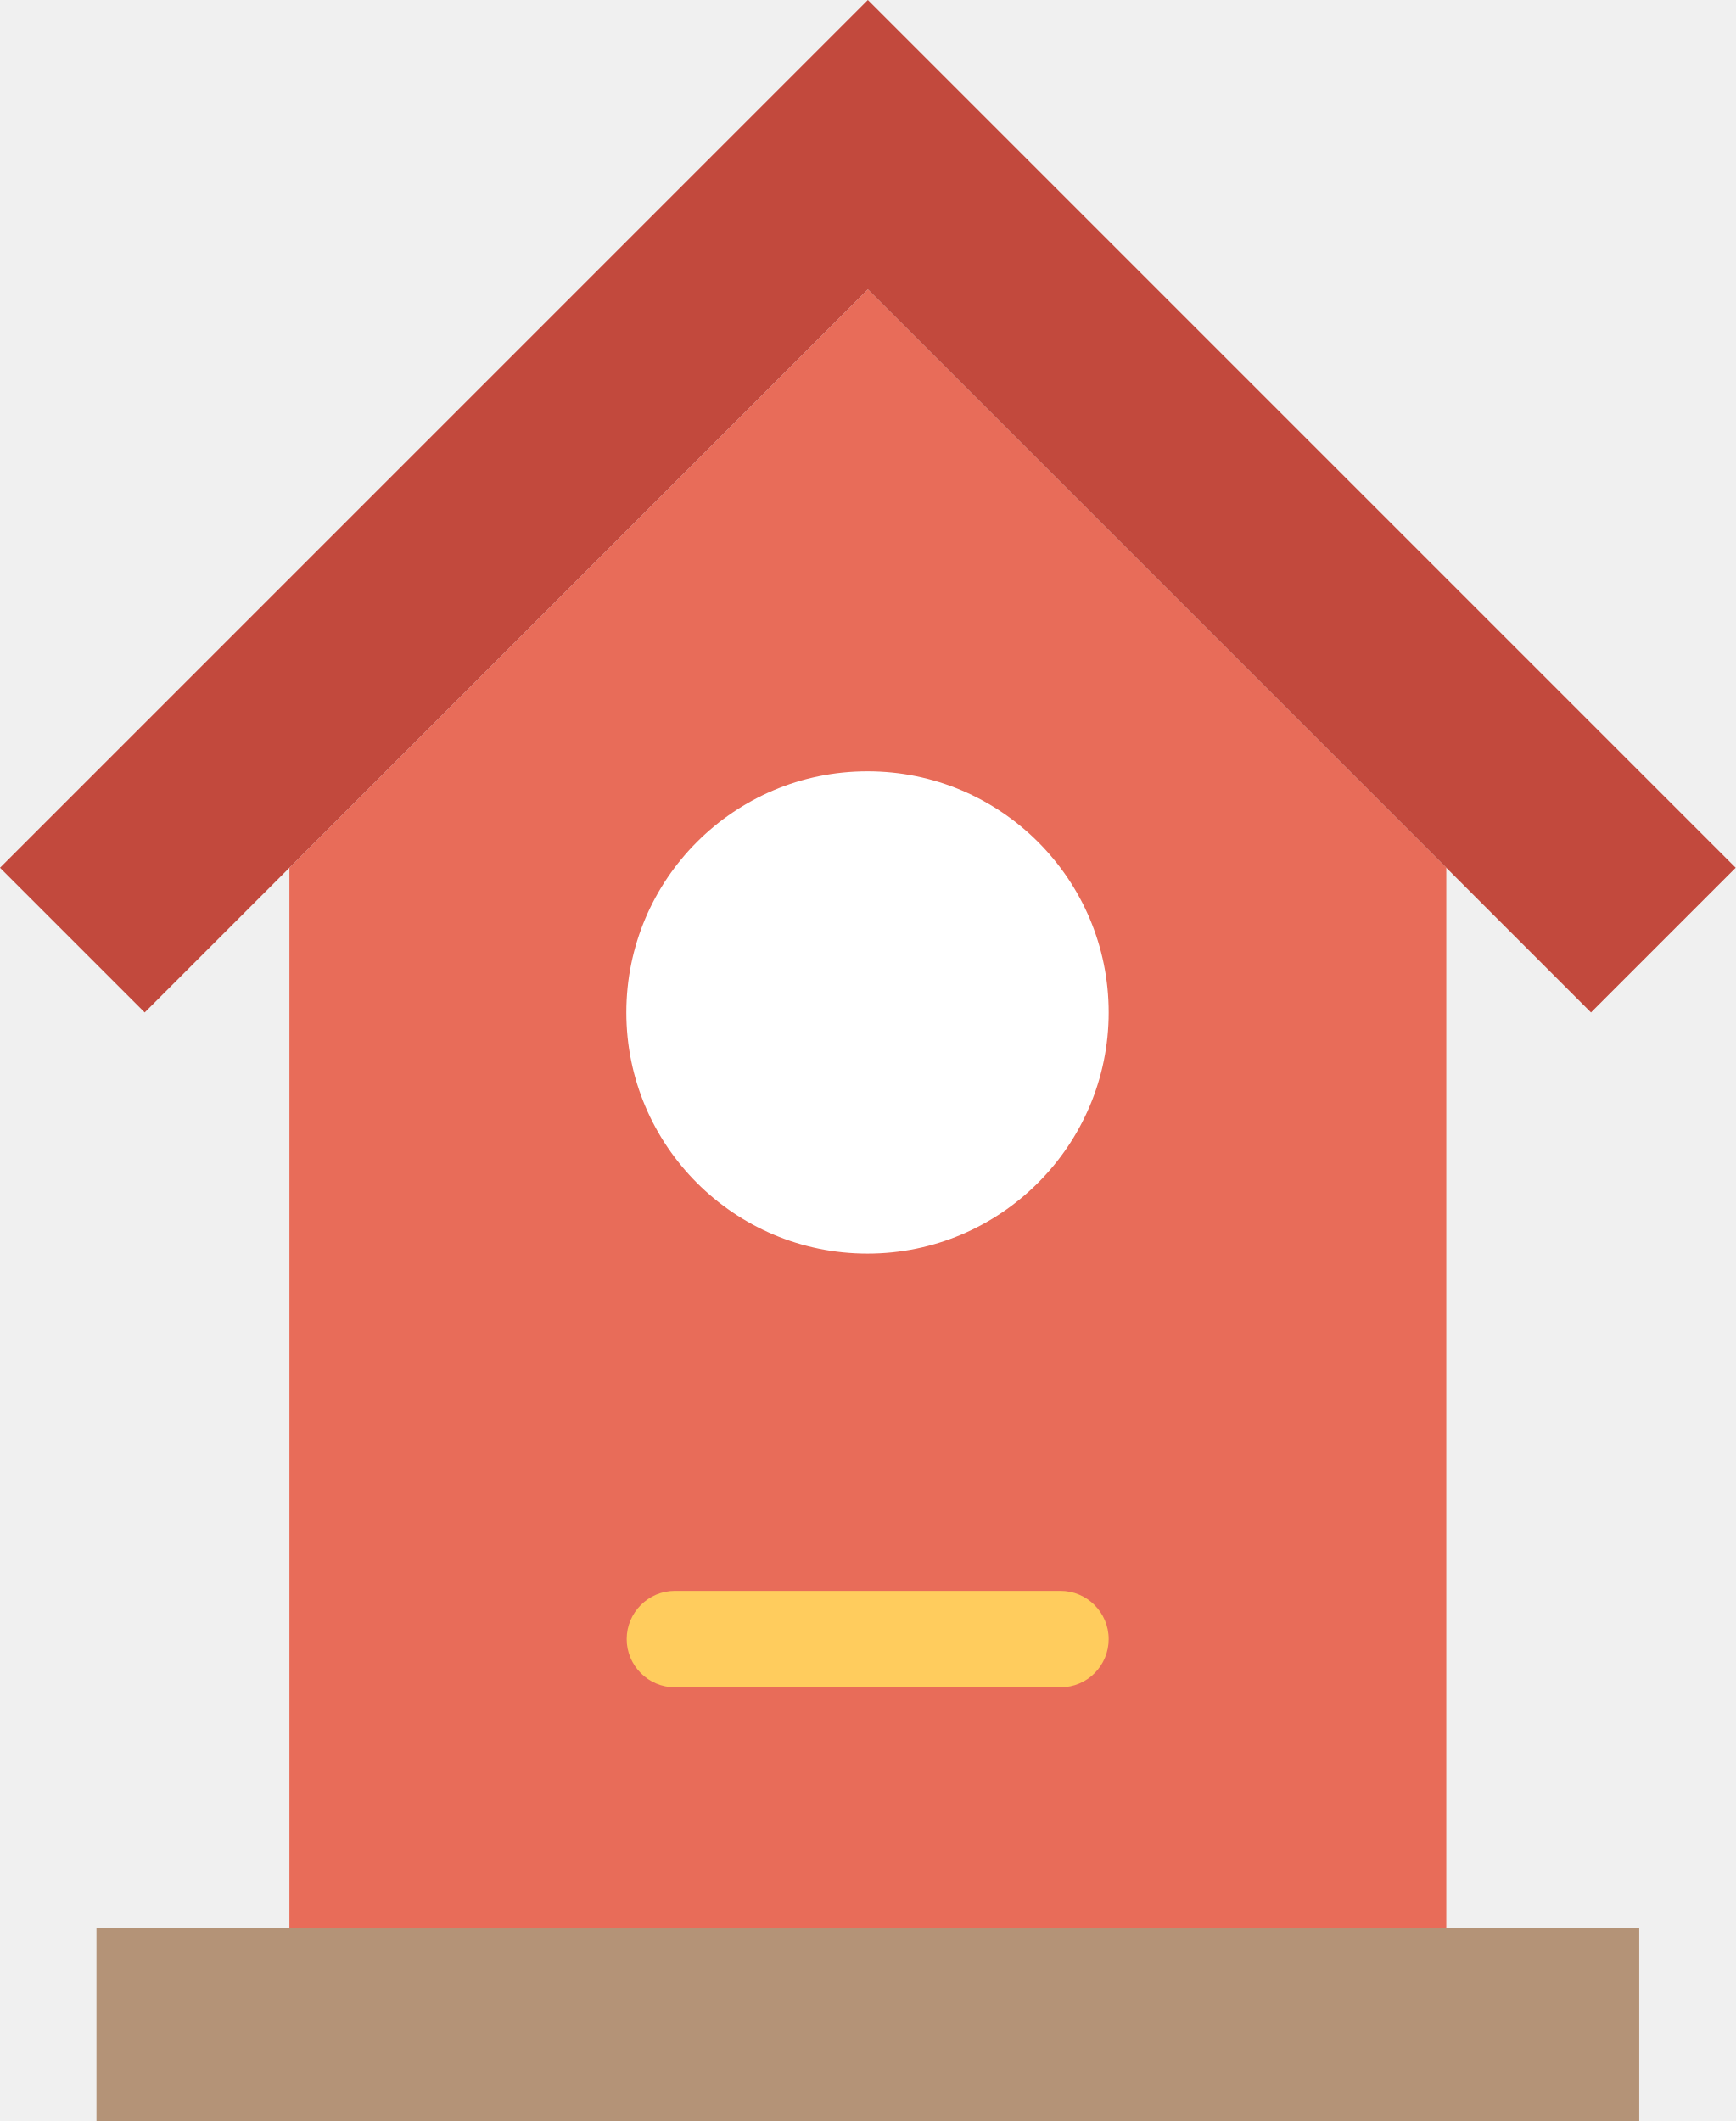
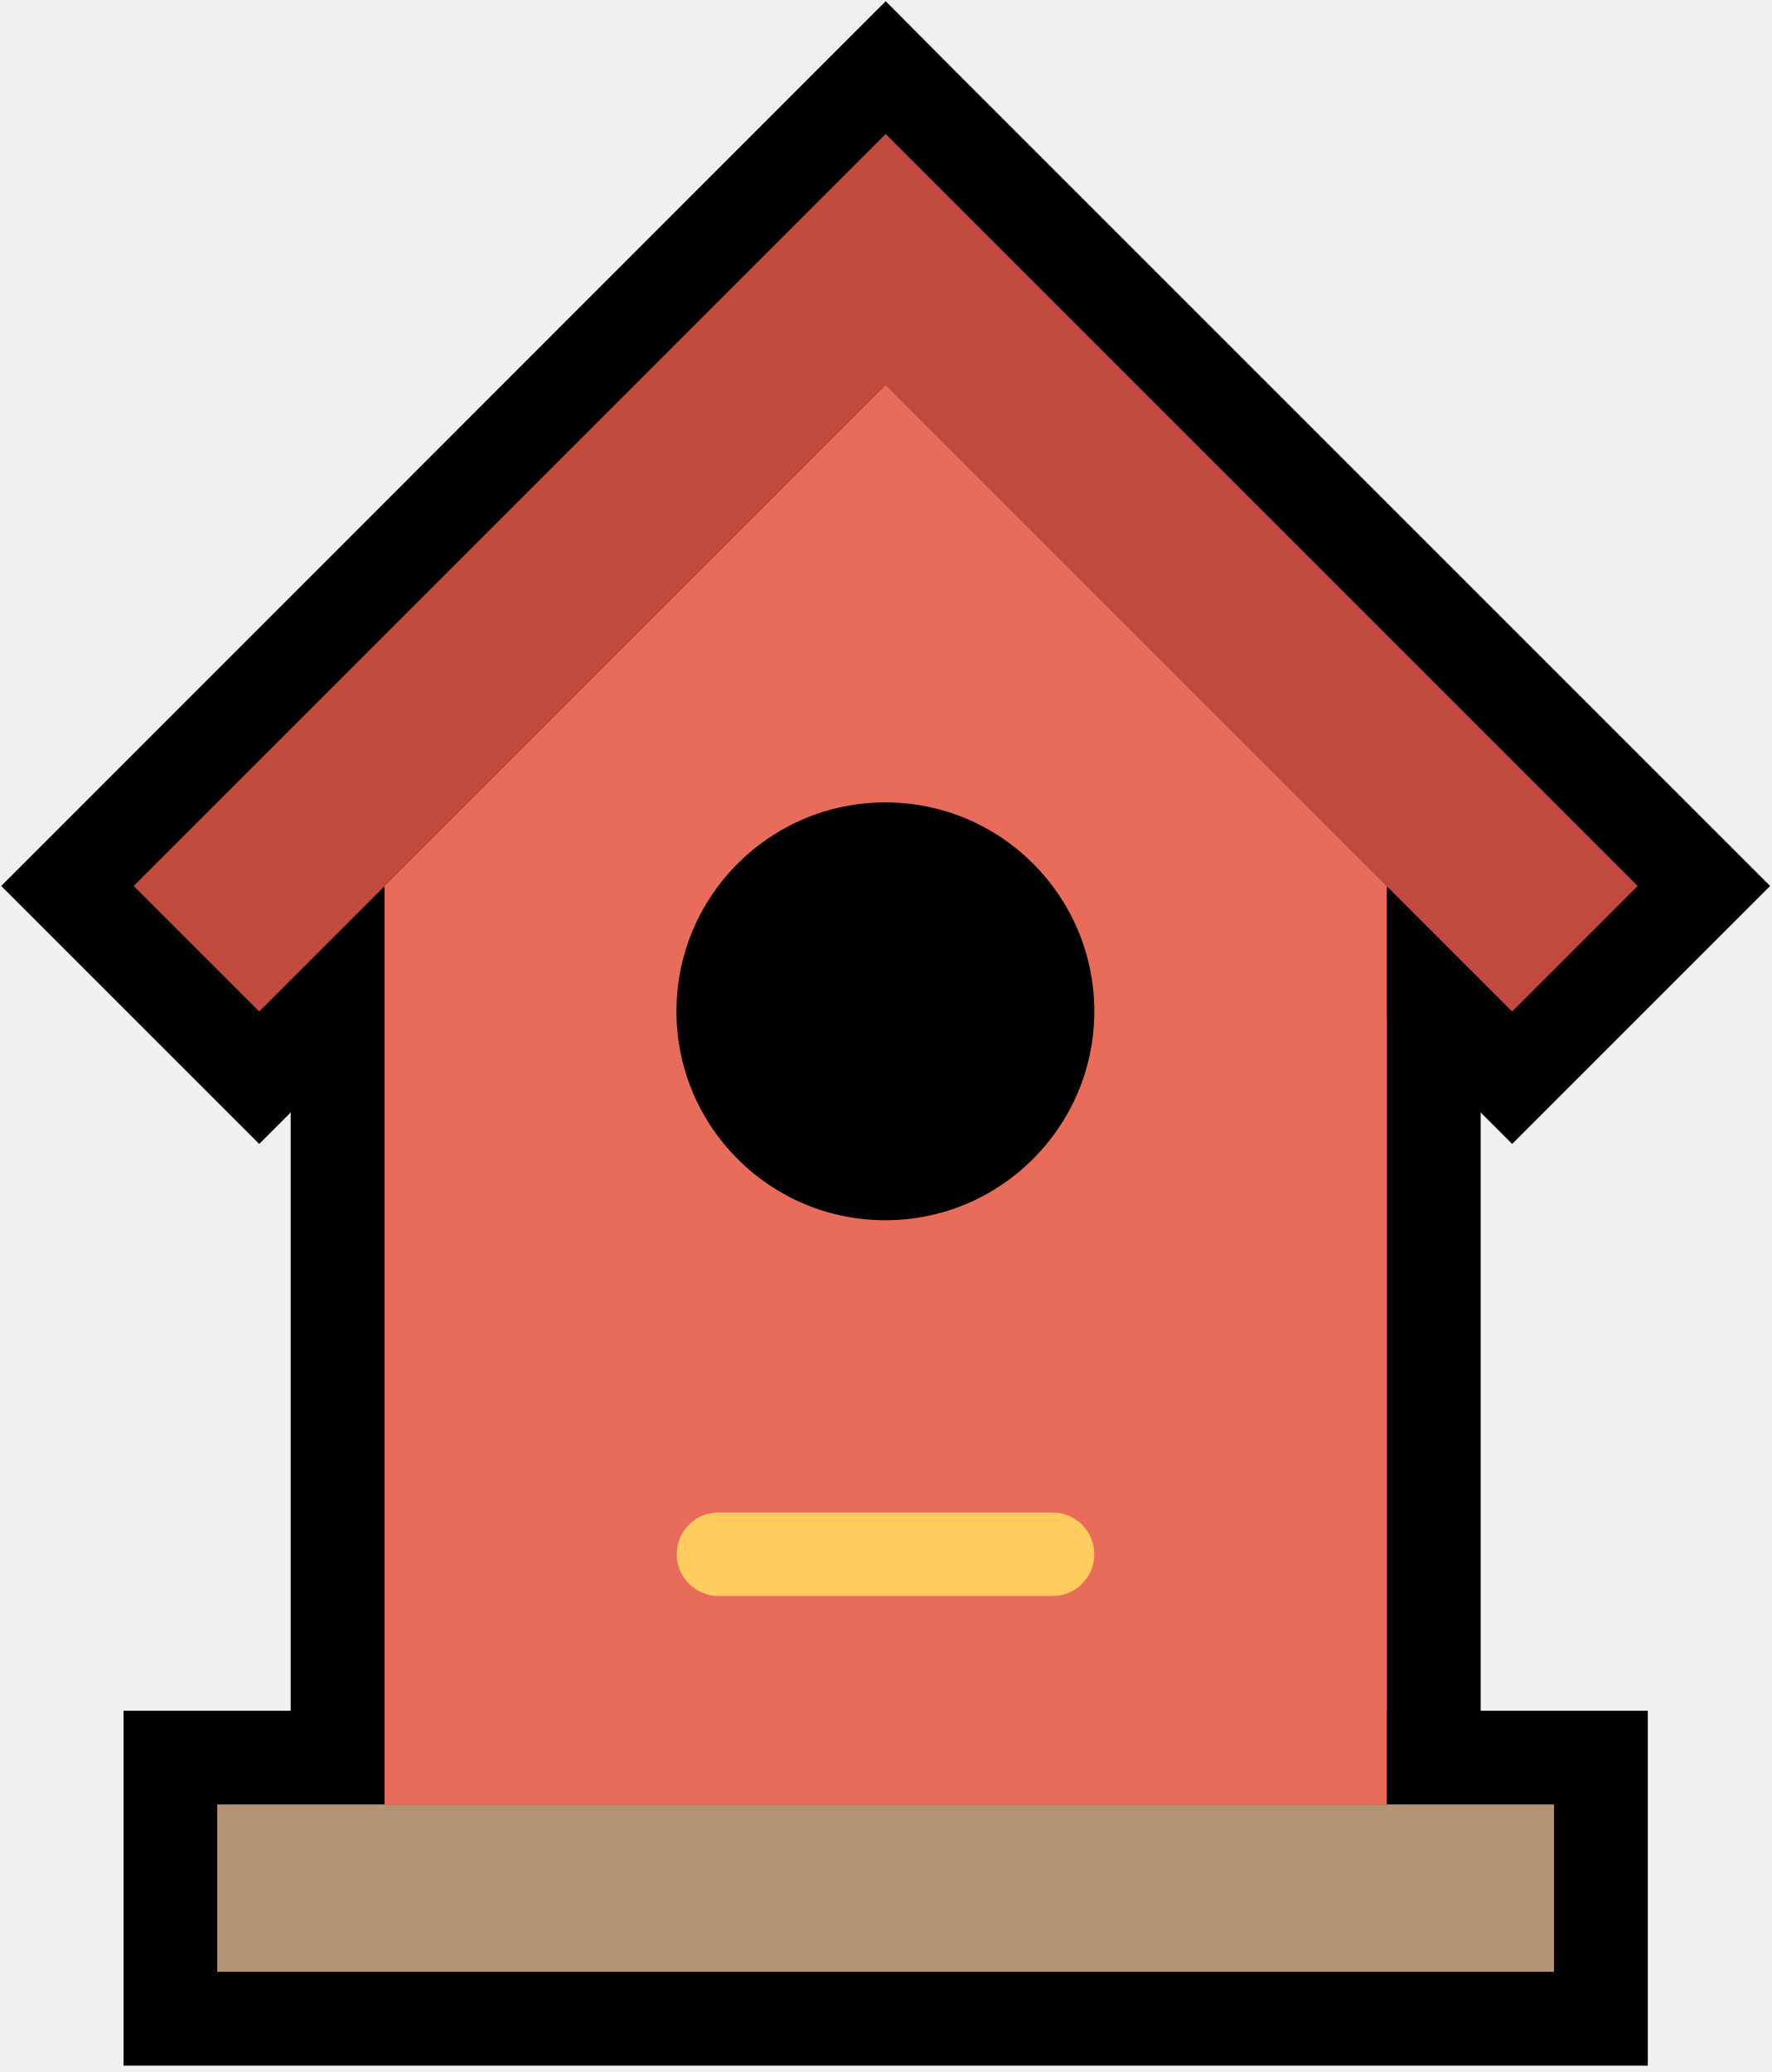
- <svg xmlns="http://www.w3.org/2000/svg" version="1.1" id="Layer_1" x="0px" y="0px" viewBox="0 0 496.6 606.9" style="enable-background:new 0 0 496.6 606.9;" xml:space="preserve">
+ <svg xmlns="http://www.w3.org/2000/svg" version="1.1" id="Layer_1" x="0px" y="0px" viewBox="0 0 585 684.3" style="enable-background:new 0 0 585 684.3;" xml:space="preserve">
  <style type="text/css">
	.st0{fill:#E86C59;}
	.st1{fill:#B49377;}
- 	.st2{fill:#FFFFFF;}
- 	.st3{fill:#FFCC5D;}
- 	.st4{fill:#C2493D;}
+ 	.st2{fill:#FFCC5D;}
+ 	.st3{fill:#C2493D;}
+ 	.st4{stroke:#000000;stroke-width:31;stroke-miterlimit:10;}
+ 	.st5{fill:#FFCC5D;stroke:#000000;stroke-width:31;stroke-miterlimit:10;}
</style>
-   <polygon class="st0" points="248.3,82.8 82.8,248.3 82.8,551.7 413.8,551.7 413.8,248.3 " />
-   <polygon class="st1" points="27.6,606.9 469,606.9 469,551.7 27.6,551.7 " />
-   <path class="st2" d="M317.2,289.7c0-38.1-30.9-69-69-69s-69,30.9-69,69s30.9,69,69,69S317.2,327.7,317.2,289.7" />
-   <path class="st3" d="M303.4,482.8H193.1c-7.6,0-13.8-6.2-13.8-13.8c0-7.6,6.2-13.8,13.8-13.8h110.3c7.6,0,13.8,6.2,13.8,13.8  C317.2,476.6,311.1,482.8,303.4,482.8" />
-   <polygon class="st4" points="248.3,0 0,248.3 41.4,289.7 248.3,82.8 455.2,289.7 496.6,248.3 " />
+   <g>
+     <polygon class="st0" points="292.5,127.1 127,292.6 127,596 458,596 458,292.6  " />
+     <polygon class="st1" points="71.8,651.2 513.2,651.2 513.2,596 71.8,596  " />
+     <path d="M361.4,334c0-38.1-30.9-69-69-69s-69,30.9-69,69s30.9,69,69,69S361.4,372,361.4,334" />
+     <path class="st2" d="M347.6,527.1H237.3c-7.6,0-13.8-6.2-13.8-13.8c0-7.6,6.2-13.8,13.8-13.8h110.3c7.6,0,13.8,6.2,13.8,13.8   C361.4,520.9,355.3,527.1,347.6,527.1" />
+     <polygon class="st3" points="292.5,44.3 44.2,292.6 85.6,334 292.5,127.1 499.4,334 540.8,292.6  " />
+   </g>
+   <g>
+     <g>
+       <polygon class="st0" points="111.5,611.5 111.5,286.2 292.5,105.2 473.5,286.2 473.5,611.5   " />
+       <path d="M292.5,127.1L458,292.6V596H127V292.6L292.5,127.1 M292.5,83.2l-21.9,21.9L105.1,270.7l-9.1,9.1v12.8V596v31h31h331h31    v-31V292.6v-12.8l-9.1-9.1L314.4,105.2L292.5,83.2L292.5,83.2z" />
+     </g>
+     <g>
+       <rect x="56.3" y="580.5" class="st1" width="472.4" height="86.2" />
+       <path d="M513.2,596v55.2H71.8V596H513.2 M544.2,565h-31H71.8h-31v31v55.2v31h31h441.4h31v-31V596V565L544.2,565z" />
+     </g>
+     <path class="st4" d="M361.4,334c0-38.1-30.9-69-69-69s-69,30.9-69,69s30.9,69,69,69S361.4,372,361.4,334" />
+     <path class="st5" d="M347.6,527.1H237.3c-7.6,0-13.8-6.2-13.8-13.8c0-7.6,6.2-13.8,13.8-13.8h110.3c7.6,0,13.8,6.2,13.8,13.8   C361.4,520.9,355.3,527.1,347.6,527.1" />
+     <g>
+       <polygon class="st3" points="292.5,149 85.6,355.9 22.3,292.6 292.5,22.4 562.7,292.6 499.4,355.9   " />
+       <path d="M292.5,44.3l248.3,248.3L499.4,334L292.5,127.1L85.6,334l-41.4-41.4L292.5,44.3 M292.5,0.4l-21.9,21.9L22.3,270.7    L0.4,292.6l21.9,21.9l41.4,41.4l21.9,21.9l21.9-21.9l185-185l185,185l21.9,21.9l21.9-21.9l41.4-41.4l21.9-21.9l-21.9-21.9    L314.4,22.4L292.5,0.4L292.5,0.4z" />
+     </g>
+   </g>
+   <g>
+     <g>
+       <polygon class="st0" points="292.5,127.1 127,292.6 127,596 458,596 458,292.6   " />
+     </g>
+     <g>
+       <rect x="71.8" y="596" class="st1" width="441.4" height="55.2" />
+     </g>
+     <path d="M361.4,334c0-38.1-30.9-69-69-69s-69,30.9-69,69s30.9,69,69,69S361.4,372,361.4,334" />
+     <path class="st2" d="M347.6,527.1H237.3c-7.6,0-13.8-6.2-13.8-13.8c0-7.6,6.2-13.8,13.8-13.8h110.3c7.6,0,13.8,6.2,13.8,13.8   C361.4,520.9,355.3,527.1,347.6,527.1" />
+     <g>
+       <polygon class="st3" points="292.5,44.3 44.2,292.6 85.6,334 292.5,127.1 499.4,334 540.8,292.6   " />
+     </g>
+   </g>
</svg>
